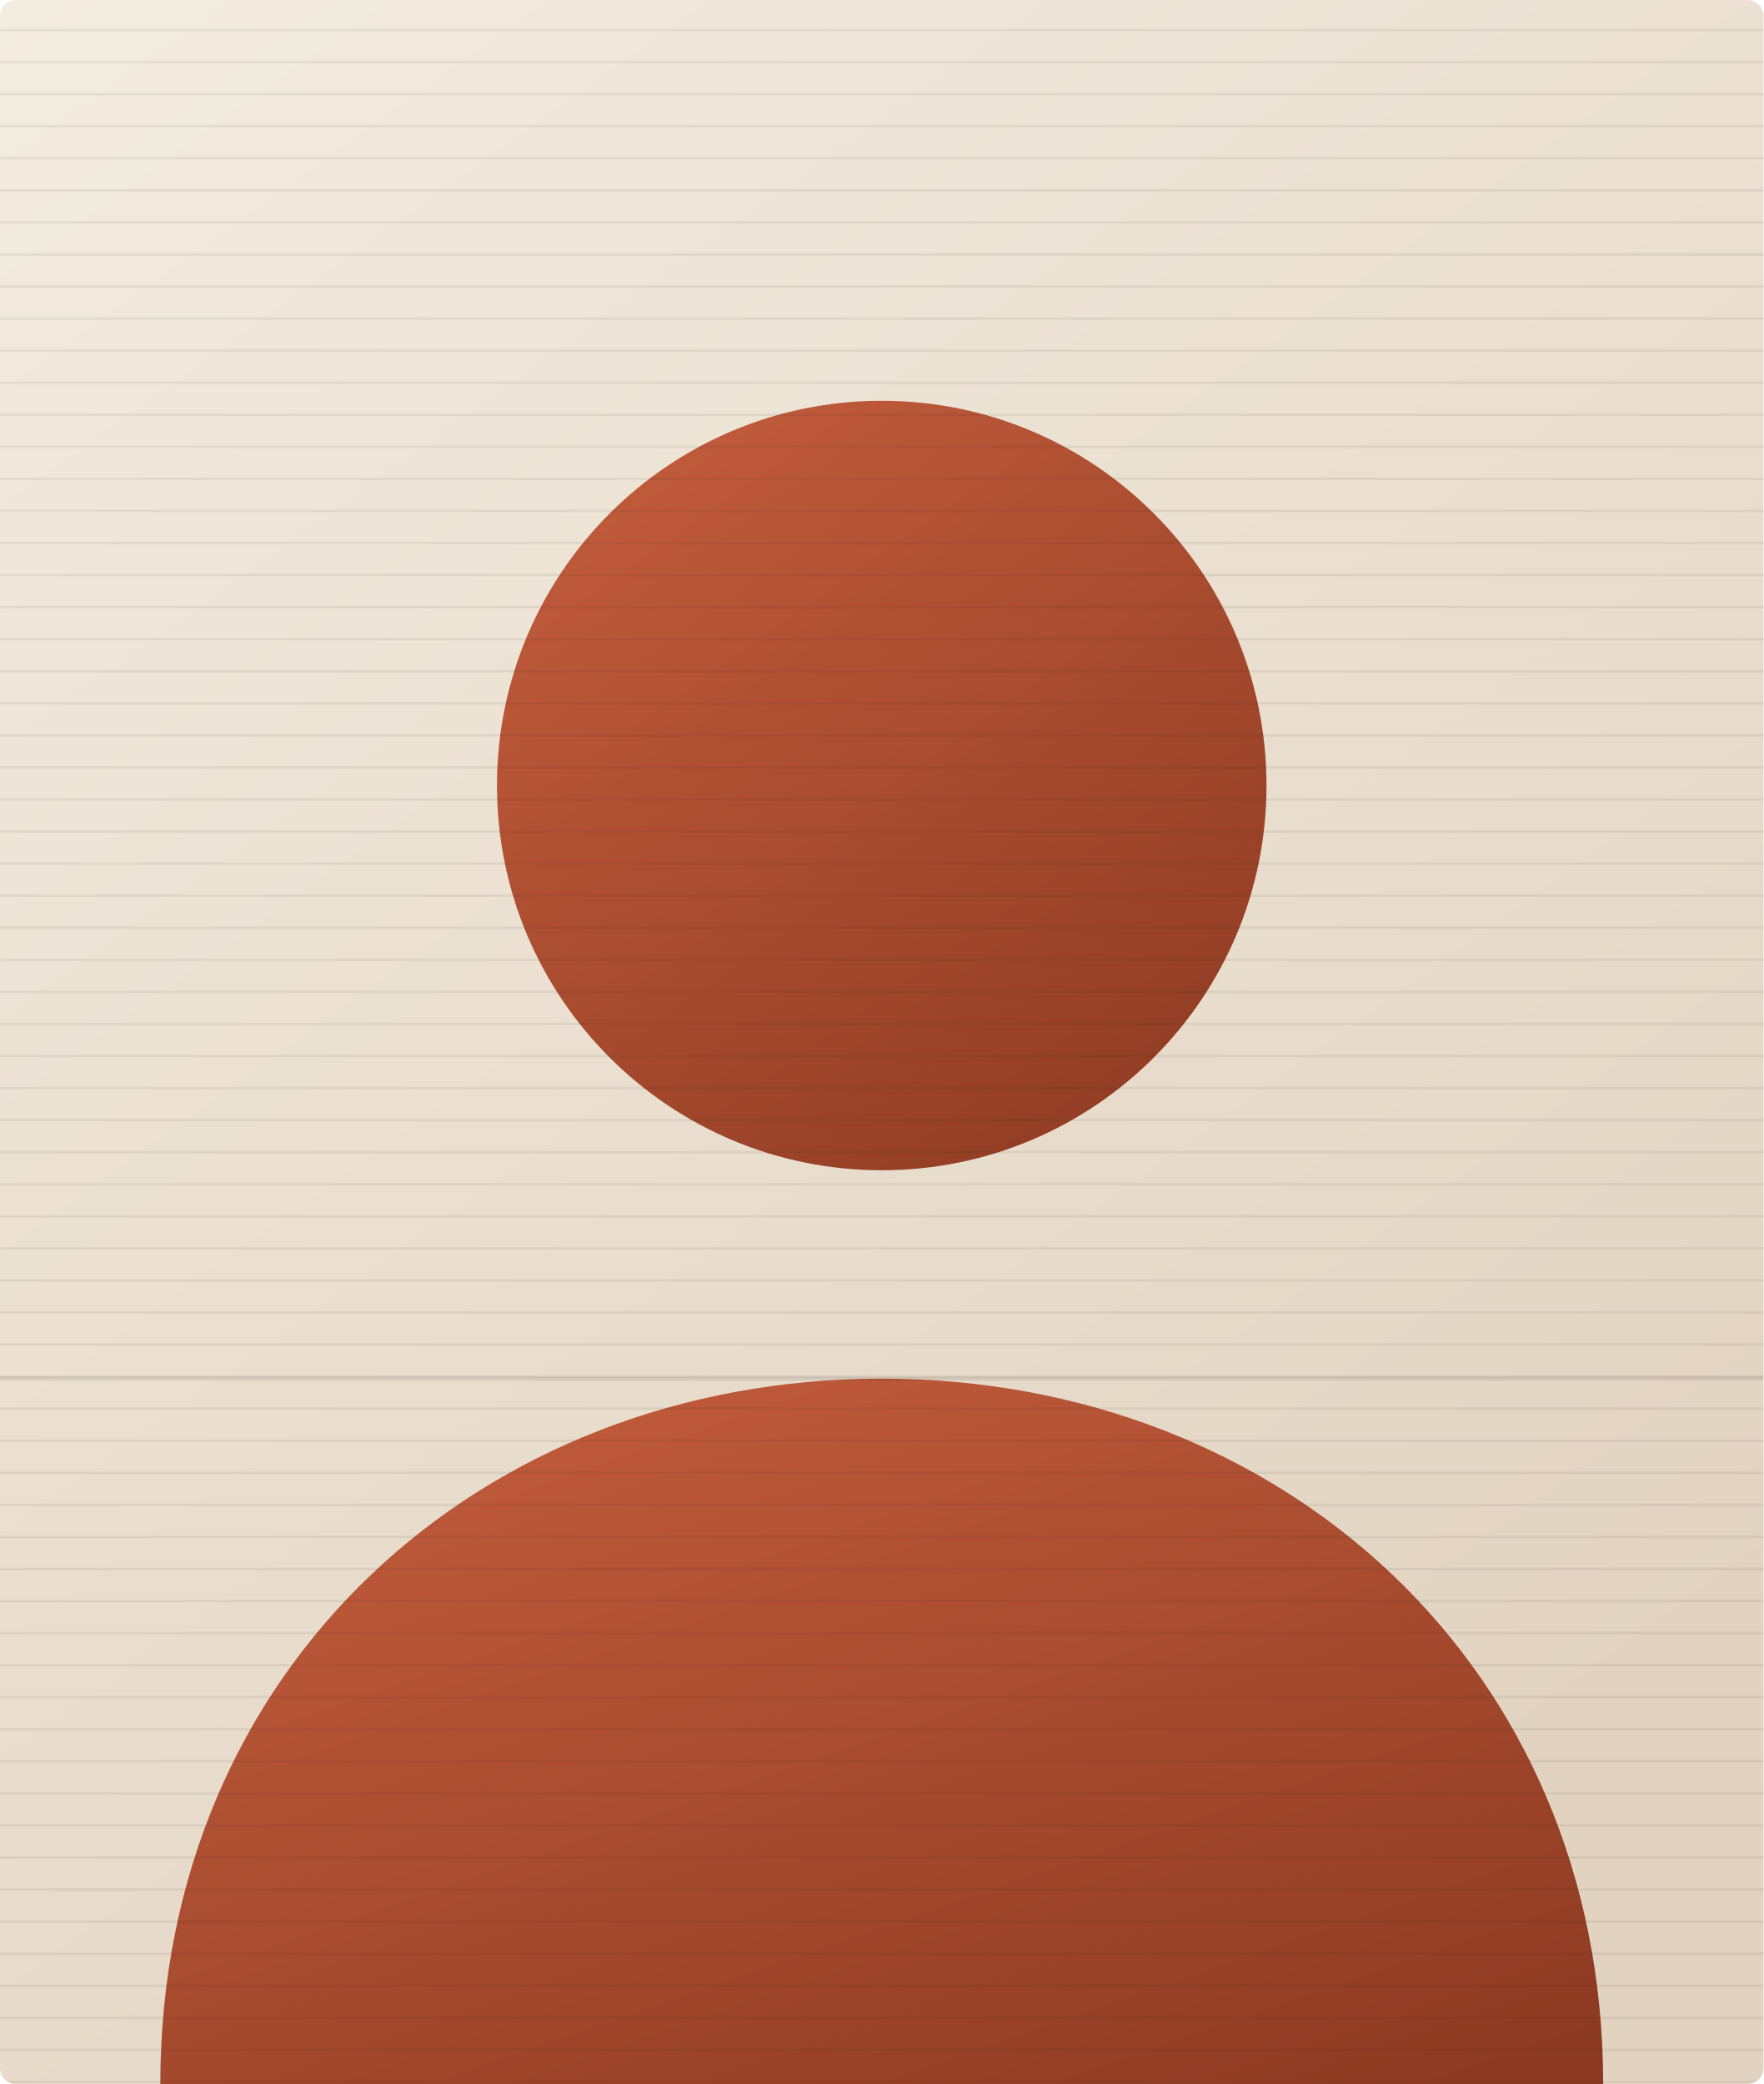
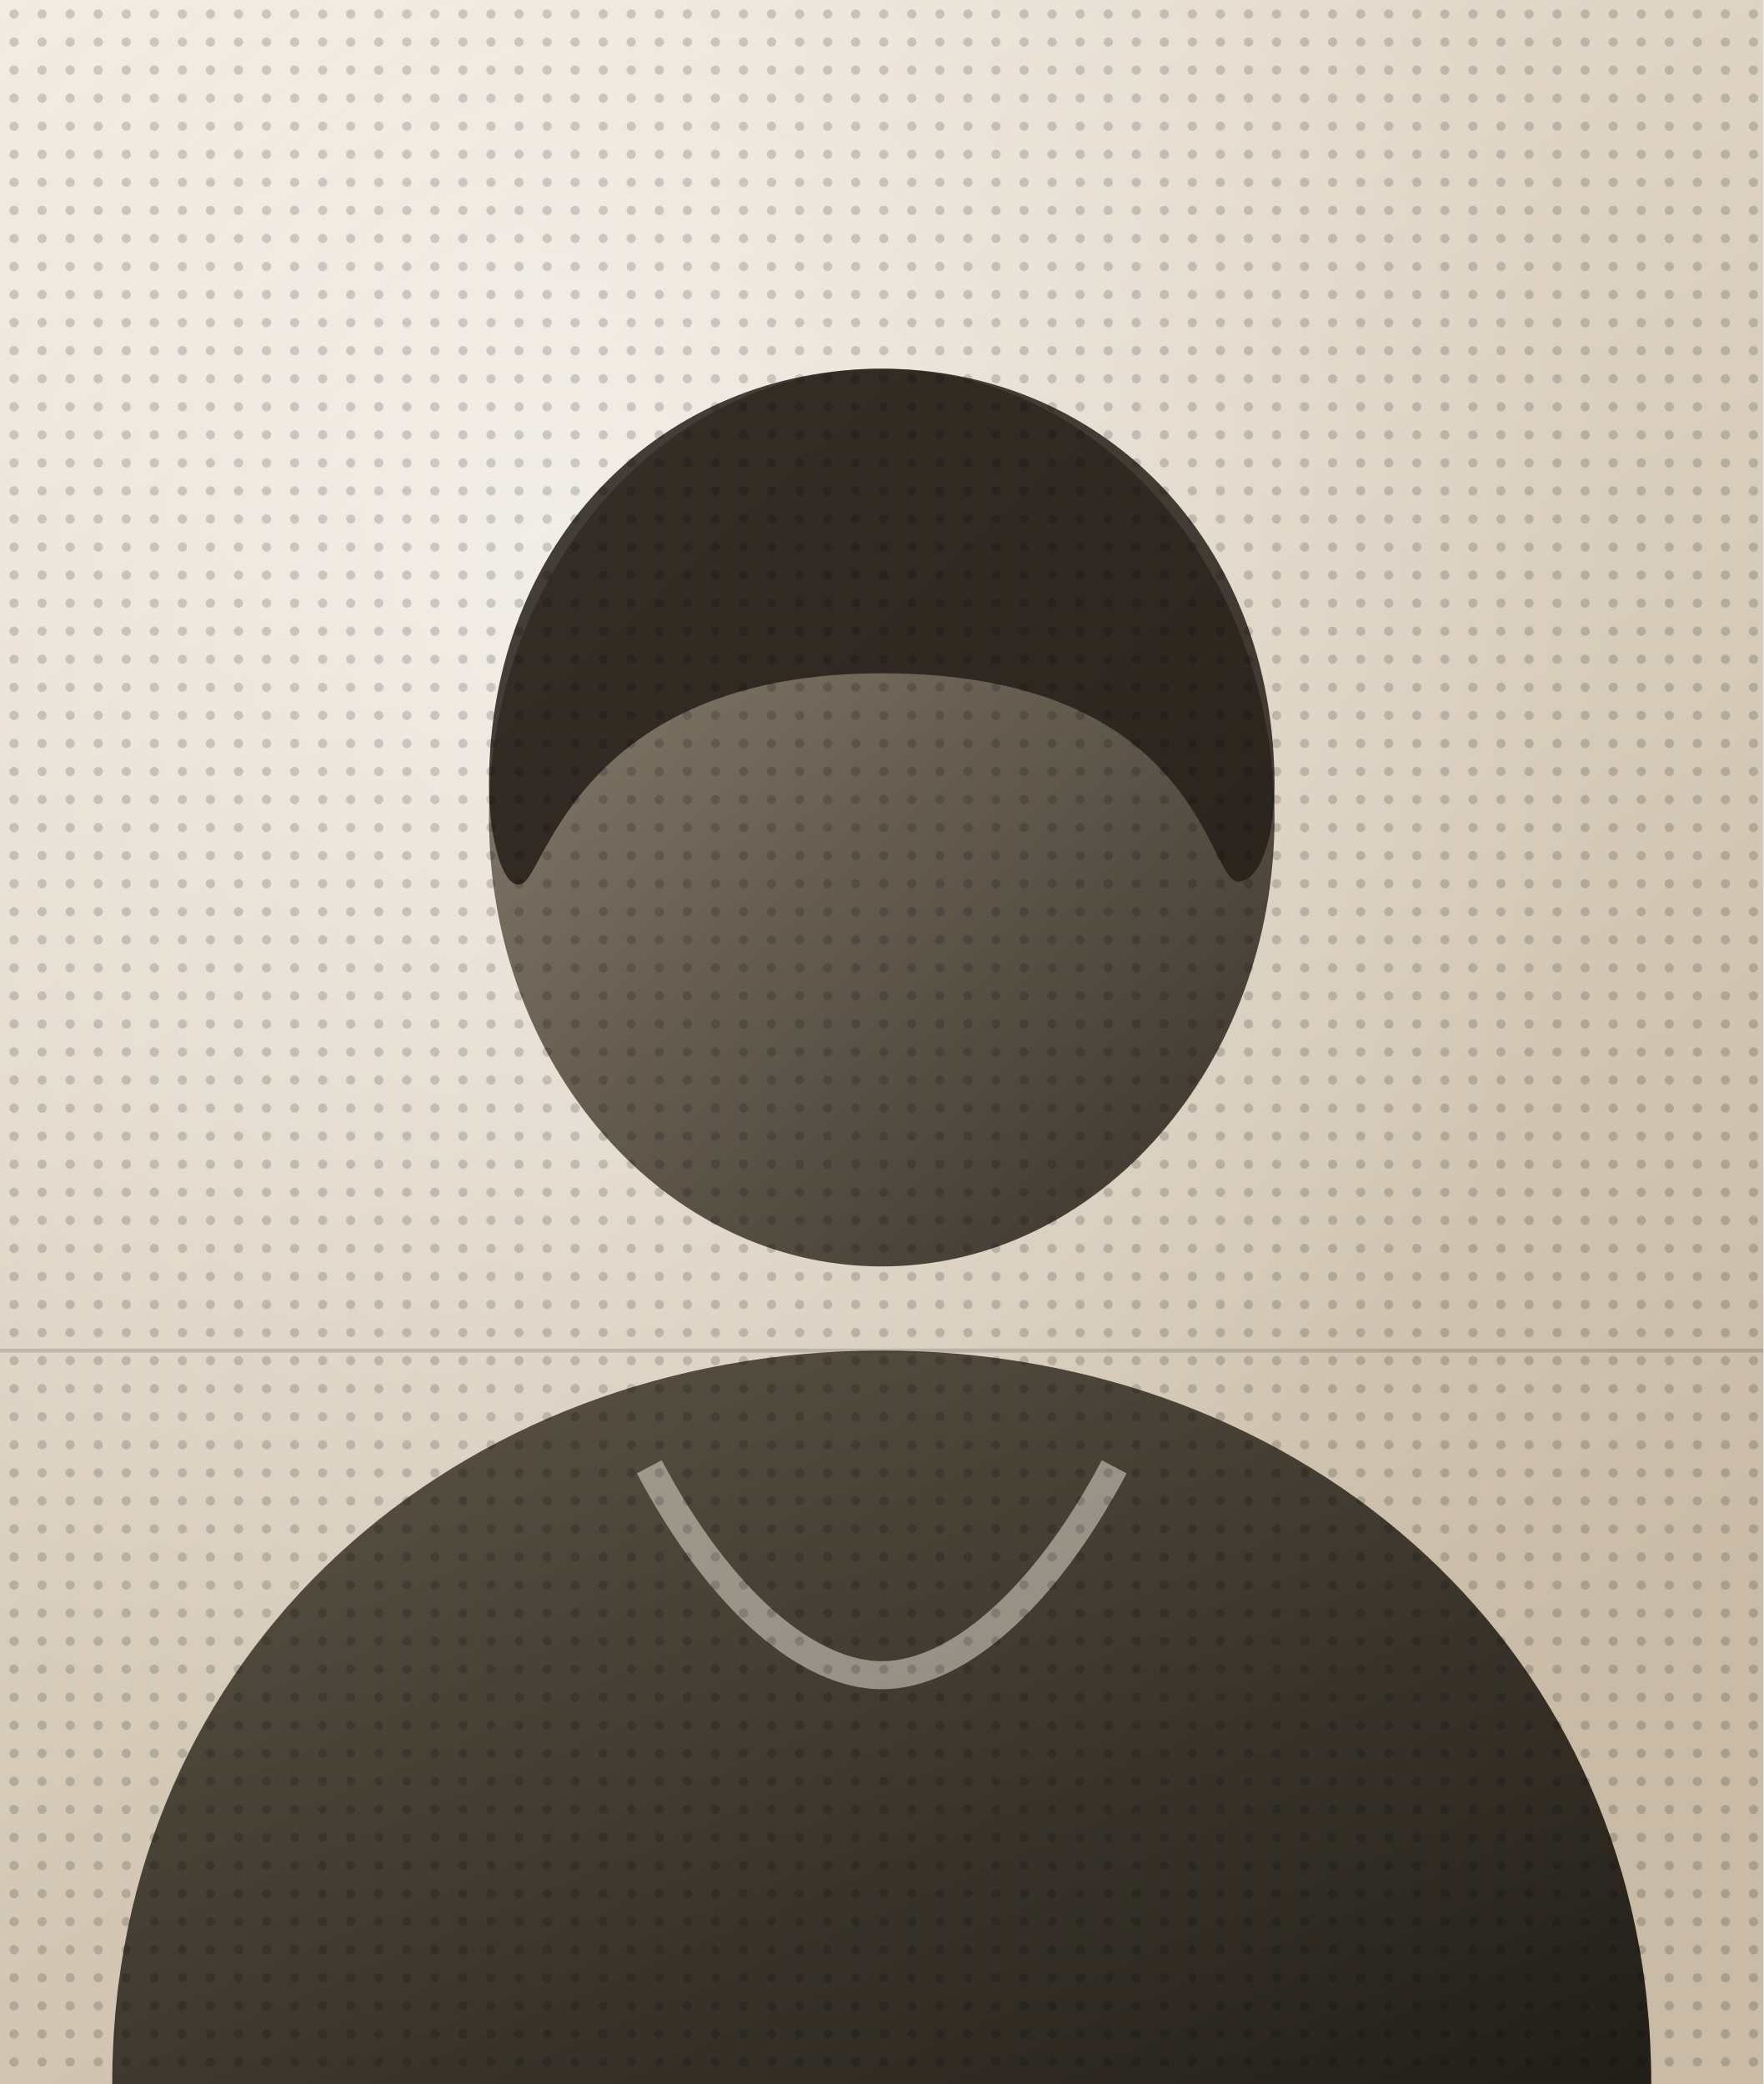
<svg xmlns="http://www.w3.org/2000/svg" viewBox="0 0 440 520" width="440" height="520" role="img" aria-label="Placeholder portrait">
  <defs>
-     <linearGradient id="paper" x1="0" y1="0" x2="0.6" y2="1">
-       <stop offset="0" stop-color="#f3ece1" />
-       <stop offset="1" stop-color="#e2d3c1" />
+     <linearGradient id="bg" x1="0" y1="0" x2="0.55" y2="1">
+       <stop offset="0" stop-color="#efe7db" />
+       <stop offset="1" stop-color="#c9bba6" />
    </linearGradient>
-     <linearGradient id="figure" x1="0.2" y1="0" x2="0.9" y2="1">
-       <stop offset="0" stop-color="#c25c3c" />
-       <stop offset="1" stop-color="#8d3a22" />
+     <linearGradient id="head" x1="0.15" y1="0.05" x2="0.9" y2="1">
+       <stop offset="0" stop-color="#8d8272" />
+       <stop offset="1" stop-color="#3b352c" />
    </linearGradient>
-     <pattern id="rules" width="8" height="8" patternUnits="userSpaceOnUse">
-       <path d="M0 7.5h8" stroke="#1a1815" stroke-width="0.6" opacity="0.07" />
+     <linearGradient id="torso" x1="0.1" y1="0" x2="1" y2="1">
+       <stop offset="0" stop-color="#5c5446" />
+       <stop offset="1" stop-color="#211e18" />
+     </linearGradient>
+     <radialGradient id="glow" cx="0.32" cy="0.28" r="0.6">
+       <stop offset="0" stop-color="#fff" stop-opacity="0.55" />
+       <stop offset="1" stop-color="#fff" stop-opacity="0" />
+     </radialGradient>
+     <pattern id="halftone" width="7" height="7" patternUnits="userSpaceOnUse">
+       <circle cx="3.5" cy="3.5" r="1.15" fill="#000" opacity="0.16" />
    </pattern>
    <clipPath id="frame">
-       <rect width="440" height="520" rx="4" />
+       <rect width="440" height="520" />
    </clipPath>
  </defs>
  <g clip-path="url(#frame)">
-     <rect width="440" height="520" fill="url(#paper)" />
-     <circle cx="220" cy="196" r="96" fill="url(#figure)" />
-     <path d="M40 520c0-104 80-176 180-176s180 72 180 176z" fill="url(#figure)" />
-     <rect width="440" height="520" fill="url(#rules)" />
-     <path d="M0 344h440" stroke="#1a1815" stroke-width="1" opacity="0.10" />
+     <rect width="440" height="520" fill="url(#bg)" />
+     <rect width="440" height="520" fill="url(#glow)" />
+     <path d="M28 520c0-108 86-183 192-183s192 75 192 183z" fill="url(#torso)" />
+     <path d="M162 366c18 34 40 52 58 52s40-18 58-52" fill="none" stroke="#efe7db" stroke-width="7" stroke-opacity="0.5" />
+     <ellipse cx="220" cy="204" rx="98" ry="112" fill="url(#head)" />
+     <path d="M122 196c0-62 44-104 98-104s98 42 98 104c0 14-4 24-9 24-8 0-9-52-89-52-72 0-83 46-89 52-5 4-9-10-9-24z" fill="#241f19" opacity="0.85" />
+     <rect width="440" height="520" fill="url(#halftone)" />
+     <path d="M0 337h440" stroke="#16140f" stroke-width="1" opacity="0.16" />
  </g>
</svg>
